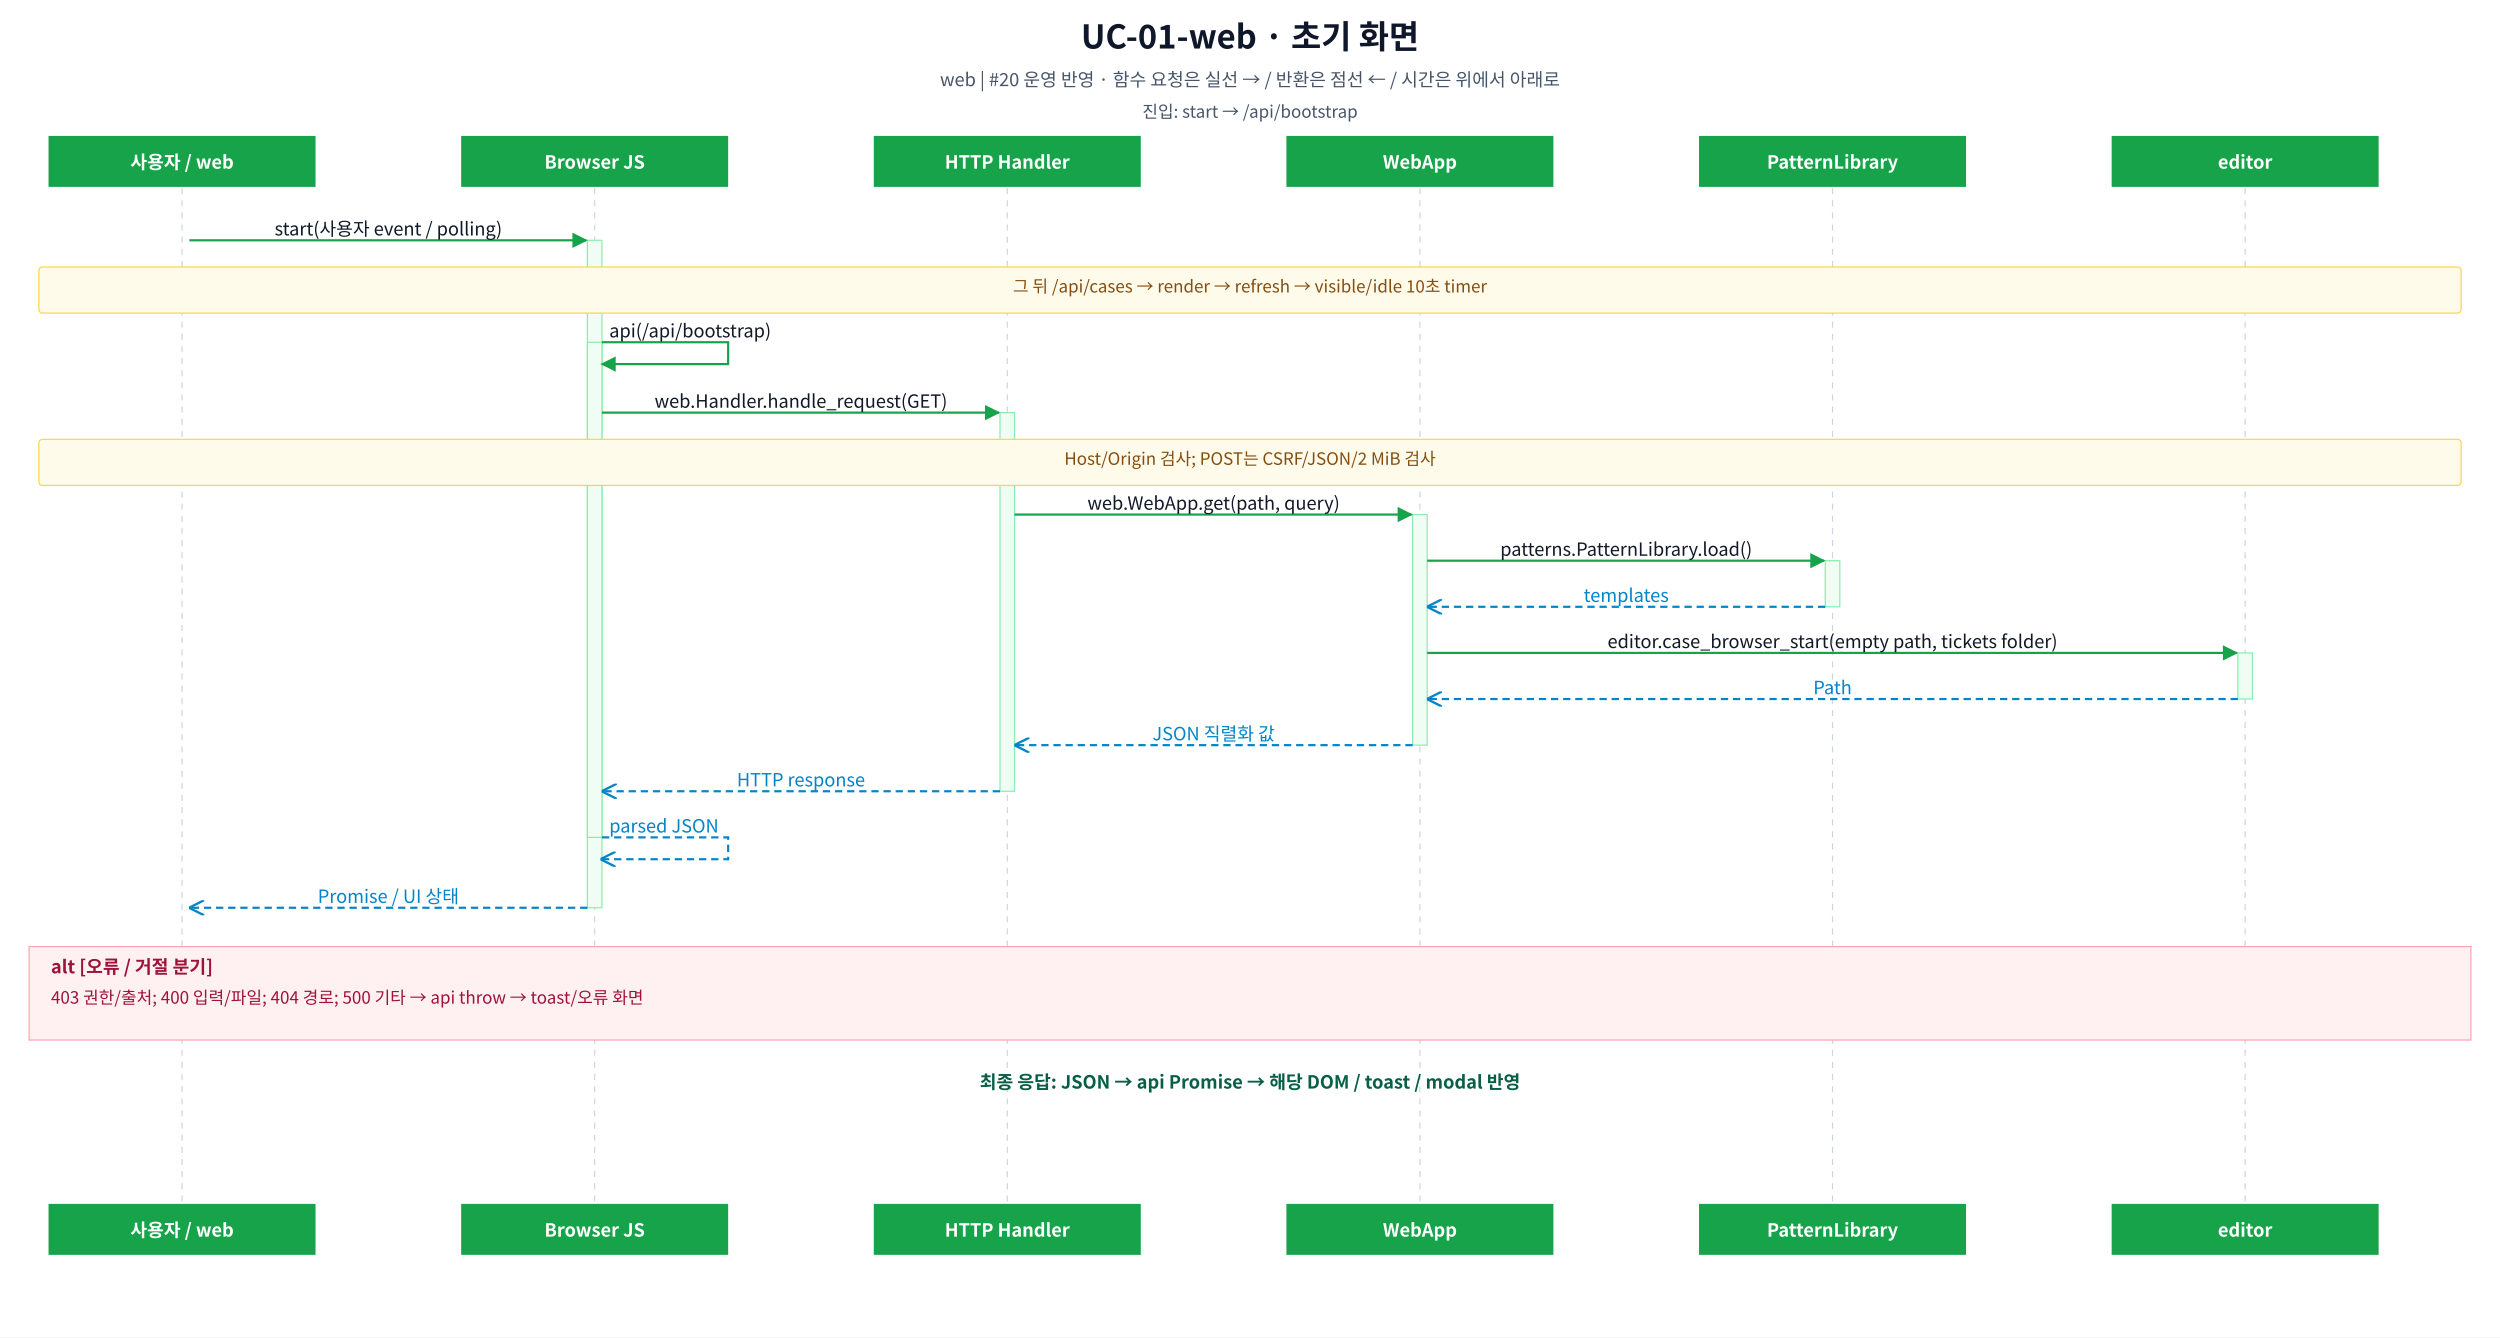
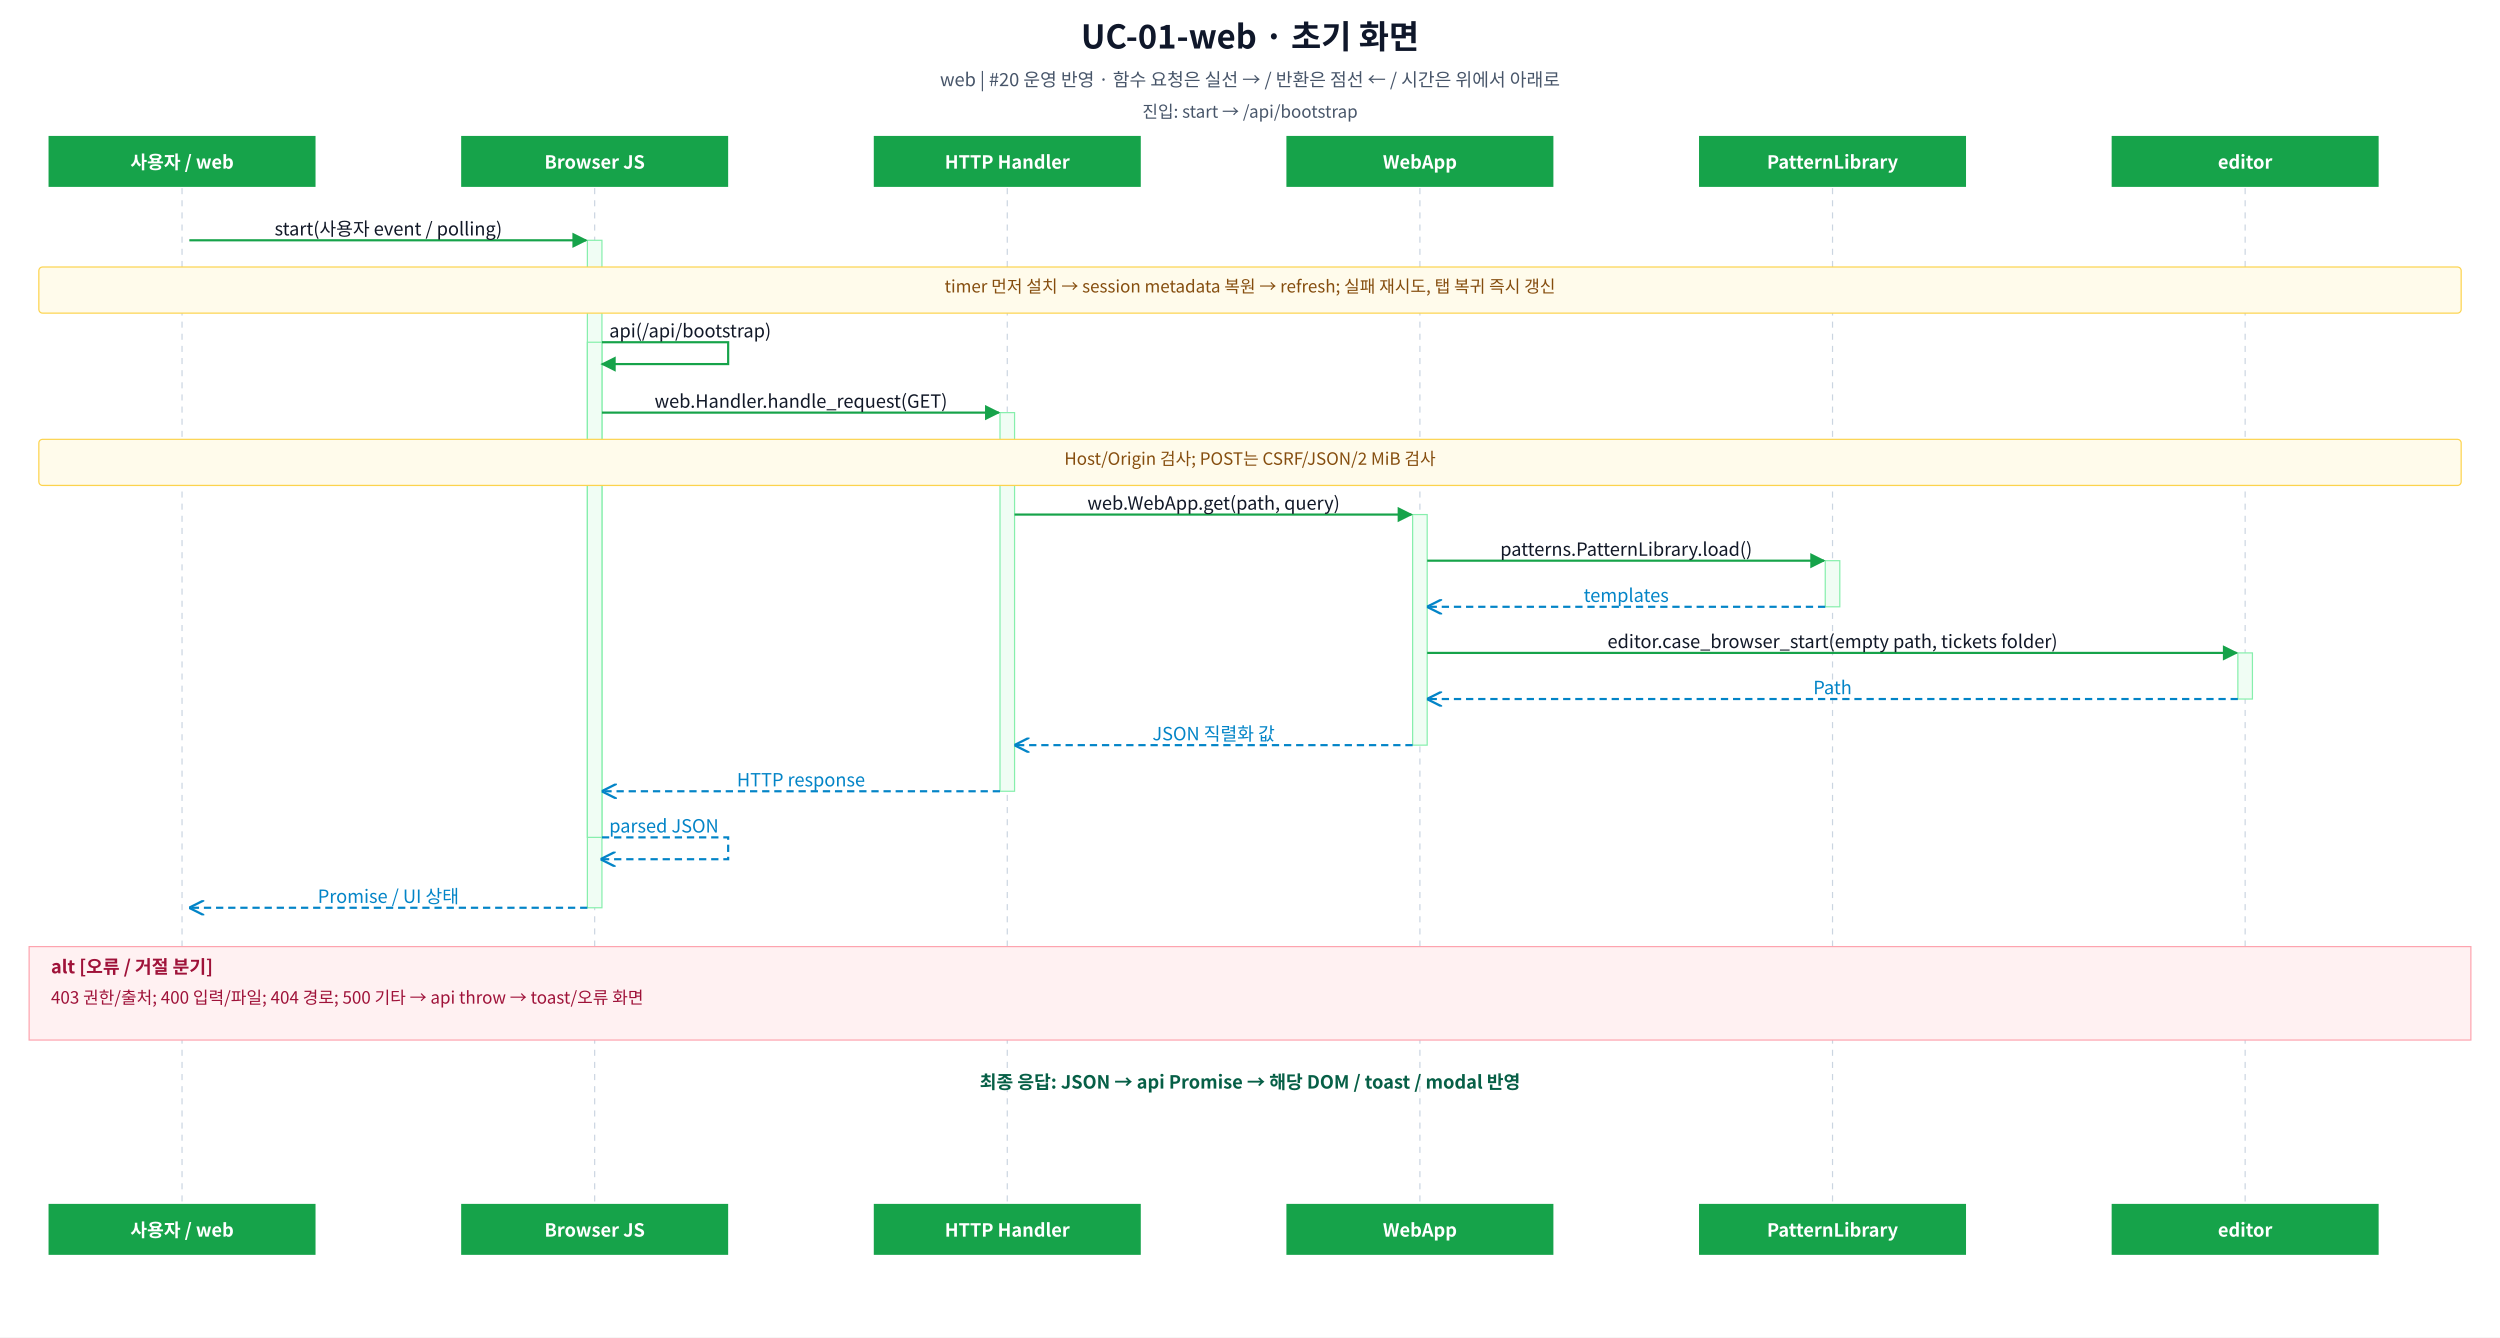
<svg xmlns="http://www.w3.org/2000/svg" width="2060" height="1102" viewBox="0 0 2060 1102" role="img" aria-label="초기 화면">
  <defs>
    <marker id="req" viewBox="0 0 10 10" refX="9" refY="5" markerWidth="7" markerHeight="7" orient="auto-start-reverse">
      <path d="M0 0 L10 5 L0 10 z" fill="#16a34a" />
    </marker>
    <marker id="ret" viewBox="0 0 10 10" refX="9" refY="5" markerWidth="7" markerHeight="7" orient="auto-start-reverse">
      <path d="M0 0 L10 5 L0 10" fill="none" stroke="#0284c7" stroke-width="1.5" />
    </marker>
  </defs>
  <rect width="100%" height="100%" fill="white" />
  <g font-family="Noto Sans CJK KR, sans-serif">
    <text x="1030.0" y="40" text-anchor="middle" font-size="27" fill="#0f172a" font-weight="700">UC-01-web · 초기 화면</text>
    <text x="1030.0" y="71" text-anchor="middle" font-size="15" fill="#475569">web | #20 운영 반영 · 함수 요청은 실선 → / 반환은 점선 ← / 시간은 위에서 아래로</text>
    <text x="1030.0" y="97" text-anchor="middle" font-size="14" fill="#475569">진입: start → /api/bootstrap</text>
    <path d="M150.0,155 V992" stroke="#cbd5e1" stroke-dasharray="5 5" />
    <rect x="40.0" y="112" width="220" height="42" fill="#16a34a" />
    <text x="150.0" y="139" text-anchor="middle" font-size="15" fill="white" font-weight="700">사용자 / web</text>
    <rect x="40.0" y="992" width="220" height="42" fill="#16a34a" />
    <text x="150.0" y="1019" text-anchor="middle" font-size="15" fill="white" font-weight="700">사용자 / web</text>
    <path d="M490.0,155 V992" stroke="#cbd5e1" stroke-dasharray="5 5" />
    <rect x="380.0" y="112" width="220" height="42" fill="#16a34a" />
    <text x="490.0" y="139" text-anchor="middle" font-size="15" fill="white" font-weight="700">Browser JS</text>
    <rect x="380.0" y="992" width="220" height="42" fill="#16a34a" />
    <text x="490.0" y="1019" text-anchor="middle" font-size="15" fill="white" font-weight="700">Browser JS</text>
    <path d="M830.0,155 V992" stroke="#cbd5e1" stroke-dasharray="5 5" />
    <rect x="720.0" y="112" width="220" height="42" fill="#16a34a" />
    <text x="830.0" y="139" text-anchor="middle" font-size="15" fill="white" font-weight="700">HTTP Handler</text>
    <rect x="720.0" y="992" width="220" height="42" fill="#16a34a" />
    <text x="830.0" y="1019" text-anchor="middle" font-size="15" fill="white" font-weight="700">HTTP Handler</text>
    <path d="M1170.0,155 V992" stroke="#cbd5e1" stroke-dasharray="5 5" />
    <rect x="1060.0" y="112" width="220" height="42" fill="#16a34a" />
    <text x="1170.0" y="139" text-anchor="middle" font-size="15" fill="white" font-weight="700">WebApp</text>
    <rect x="1060.0" y="992" width="220" height="42" fill="#16a34a" />
    <text x="1170.0" y="1019" text-anchor="middle" font-size="15" fill="white" font-weight="700">WebApp</text>
    <path d="M1510.0,155 V992" stroke="#cbd5e1" stroke-dasharray="5 5" />
    <rect x="1400.0" y="112" width="220" height="42" fill="#16a34a" />
    <text x="1510.0" y="139" text-anchor="middle" font-size="15" fill="white" font-weight="700">PatternLibrary</text>
    <rect x="1400.0" y="992" width="220" height="42" fill="#16a34a" />
    <text x="1510.0" y="1019" text-anchor="middle" font-size="15" fill="white" font-weight="700">PatternLibrary</text>
    <path d="M1850.0,155 V992" stroke="#cbd5e1" stroke-dasharray="5 5" />
    <rect x="1740.0" y="112" width="220" height="42" fill="#16a34a" />
    <text x="1850.0" y="139" text-anchor="middle" font-size="15" fill="white" font-weight="700">editor</text>
    <rect x="1740.0" y="992" width="220" height="42" fill="#16a34a" />
    <text x="1850.0" y="1019" text-anchor="middle" font-size="15" fill="white" font-weight="700">editor</text>
    <rect x="484.0" y="198" width="12" height="550" fill="#f0fdf4" stroke="#86efac" />
    <rect x="484.0" y="282" width="12" height="408" fill="#f0fdf4" stroke="#86efac" />
    <rect x="824.0" y="340" width="12" height="312" fill="#f0fdf4" stroke="#86efac" />
    <rect x="1164.0" y="424" width="12" height="190" fill="#f0fdf4" stroke="#86efac" />
    <rect x="1504.0" y="462" width="12" height="38" fill="#f0fdf4" stroke="#86efac" />
    <rect x="1844.0" y="538" width="12" height="38" fill="#f0fdf4" stroke="#86efac" />
    <path d="M156.0,198 H483.0" fill="none" stroke="#16a34a" stroke-width="1.8" marker-end="url(#req)" />
    <text x="320.0" y="194" text-anchor="middle" font-size="15" fill="#111827">start(사용자 event / polling)</text>
    <rect x="32" y="220" width="1996" height="38" rx="3" fill="#fffbeb" stroke="#fcd34d" />
-     <text x="1030.0" y="241" text-anchor="middle" font-size="14" fill="#854d0e">그 뒤 /api/cases → render → refresh → visible/idle 10초 timer</text>
+     <text x="1030.0" y="241" text-anchor="middle" font-size="14" fill="#854d0e">timer 먼저 설치 → session metadata 복원 → refresh; 실패 재시도, 탭 복귀 즉시 갱신</text>
    <path d="M496.0,282 H600.0 V300 H496.0" fill="none" stroke="#16a34a" stroke-width="1.8" marker-end="url(#req)" />
    <text x="502.0" y="278" text-anchor="start" font-size="15" fill="#111827">api(/api/bootstrap)</text>
    <path d="M496.0,340 H823.0" fill="none" stroke="#16a34a" stroke-width="1.8" marker-end="url(#req)" />
    <text x="660.0" y="336" text-anchor="middle" font-size="15" fill="#111827">web.Handler.handle_request(GET)</text>
    <rect x="32" y="362" width="1996" height="38" rx="3" fill="#fffbeb" stroke="#fcd34d" />
    <text x="1030.0" y="383" text-anchor="middle" font-size="14" fill="#854d0e">Host/Origin 검사; POST는 CSRF/JSON/2 MiB 검사</text>
    <path d="M836.0,424 H1163.0" fill="none" stroke="#16a34a" stroke-width="1.8" marker-end="url(#req)" />
    <text x="1000.0" y="420" text-anchor="middle" font-size="15" fill="#111827">web.WebApp.get(path, query)</text>
    <path d="M1176.0,462 H1503.0" fill="none" stroke="#16a34a" stroke-width="1.8" marker-end="url(#req)" />
    <text x="1340.0" y="458" text-anchor="middle" font-size="15" fill="#111827">patterns.PatternLibrary.load()</text>
    <path d="M1504.0,500 H1177.0" fill="none" stroke="#0284c7" stroke-width="1.8" stroke-dasharray="6 4" marker-end="url(#ret)" />
    <text x="1340.0" y="496" text-anchor="middle" font-size="15" fill="#0284c7">templates</text>
    <path d="M1176.0,538 H1843.0" fill="none" stroke="#16a34a" stroke-width="1.8" marker-end="url(#req)" />
    <text x="1510.0" y="534" text-anchor="middle" font-size="15" fill="#111827">editor.case_browser_start(empty path, tickets folder)</text>
    <path d="M1844.0,576 H1177.0" fill="none" stroke="#0284c7" stroke-width="1.8" stroke-dasharray="6 4" marker-end="url(#ret)" />
    <text x="1510.0" y="572" text-anchor="middle" font-size="15" fill="#0284c7">Path</text>
    <path d="M1164.0,614 H837.0" fill="none" stroke="#0284c7" stroke-width="1.8" stroke-dasharray="6 4" marker-end="url(#ret)" />
    <text x="1000.0" y="610" text-anchor="middle" font-size="15" fill="#0284c7">JSON 직렬화 값</text>
    <path d="M824.0,652 H497.0" fill="none" stroke="#0284c7" stroke-width="1.8" stroke-dasharray="6 4" marker-end="url(#ret)" />
    <text x="660.0" y="648" text-anchor="middle" font-size="15" fill="#0284c7">HTTP response</text>
    <path d="M496.0,690 H600.0 V708 H496.0" fill="none" stroke="#0284c7" stroke-width="1.8" stroke-dasharray="6 4" marker-end="url(#ret)" />
    <text x="502.0" y="686" text-anchor="start" font-size="15" fill="#0284c7">parsed JSON</text>
    <path d="M484.0,748 H157.0" fill="none" stroke="#0284c7" stroke-width="1.8" stroke-dasharray="6 4" marker-end="url(#ret)" />
    <text x="320.0" y="744" text-anchor="middle" font-size="15" fill="#0284c7">Promise / UI 상태</text>
    <rect x="24" y="780" width="2012" height="77" fill="#fff1f2" stroke="#fda4af" />
    <text x="42" y="802" text-anchor="start" font-size="15" fill="#9f1239" font-weight="700">alt [오류 / 거절 분기]</text>
    <text x="42" y="827" text-anchor="start" font-size="14" fill="#9f1239">403 권한/출처; 400 입력/파일; 404 경로; 500 기타 → api throw → toast/오류 화면</text>
    <text x="1030.0" y="897" text-anchor="middle" font-size="15" fill="#065f46" font-weight="700">최종 응답: JSON → api Promise → 해당 DOM / toast / modal 반영</text>
  </g>
</svg>
